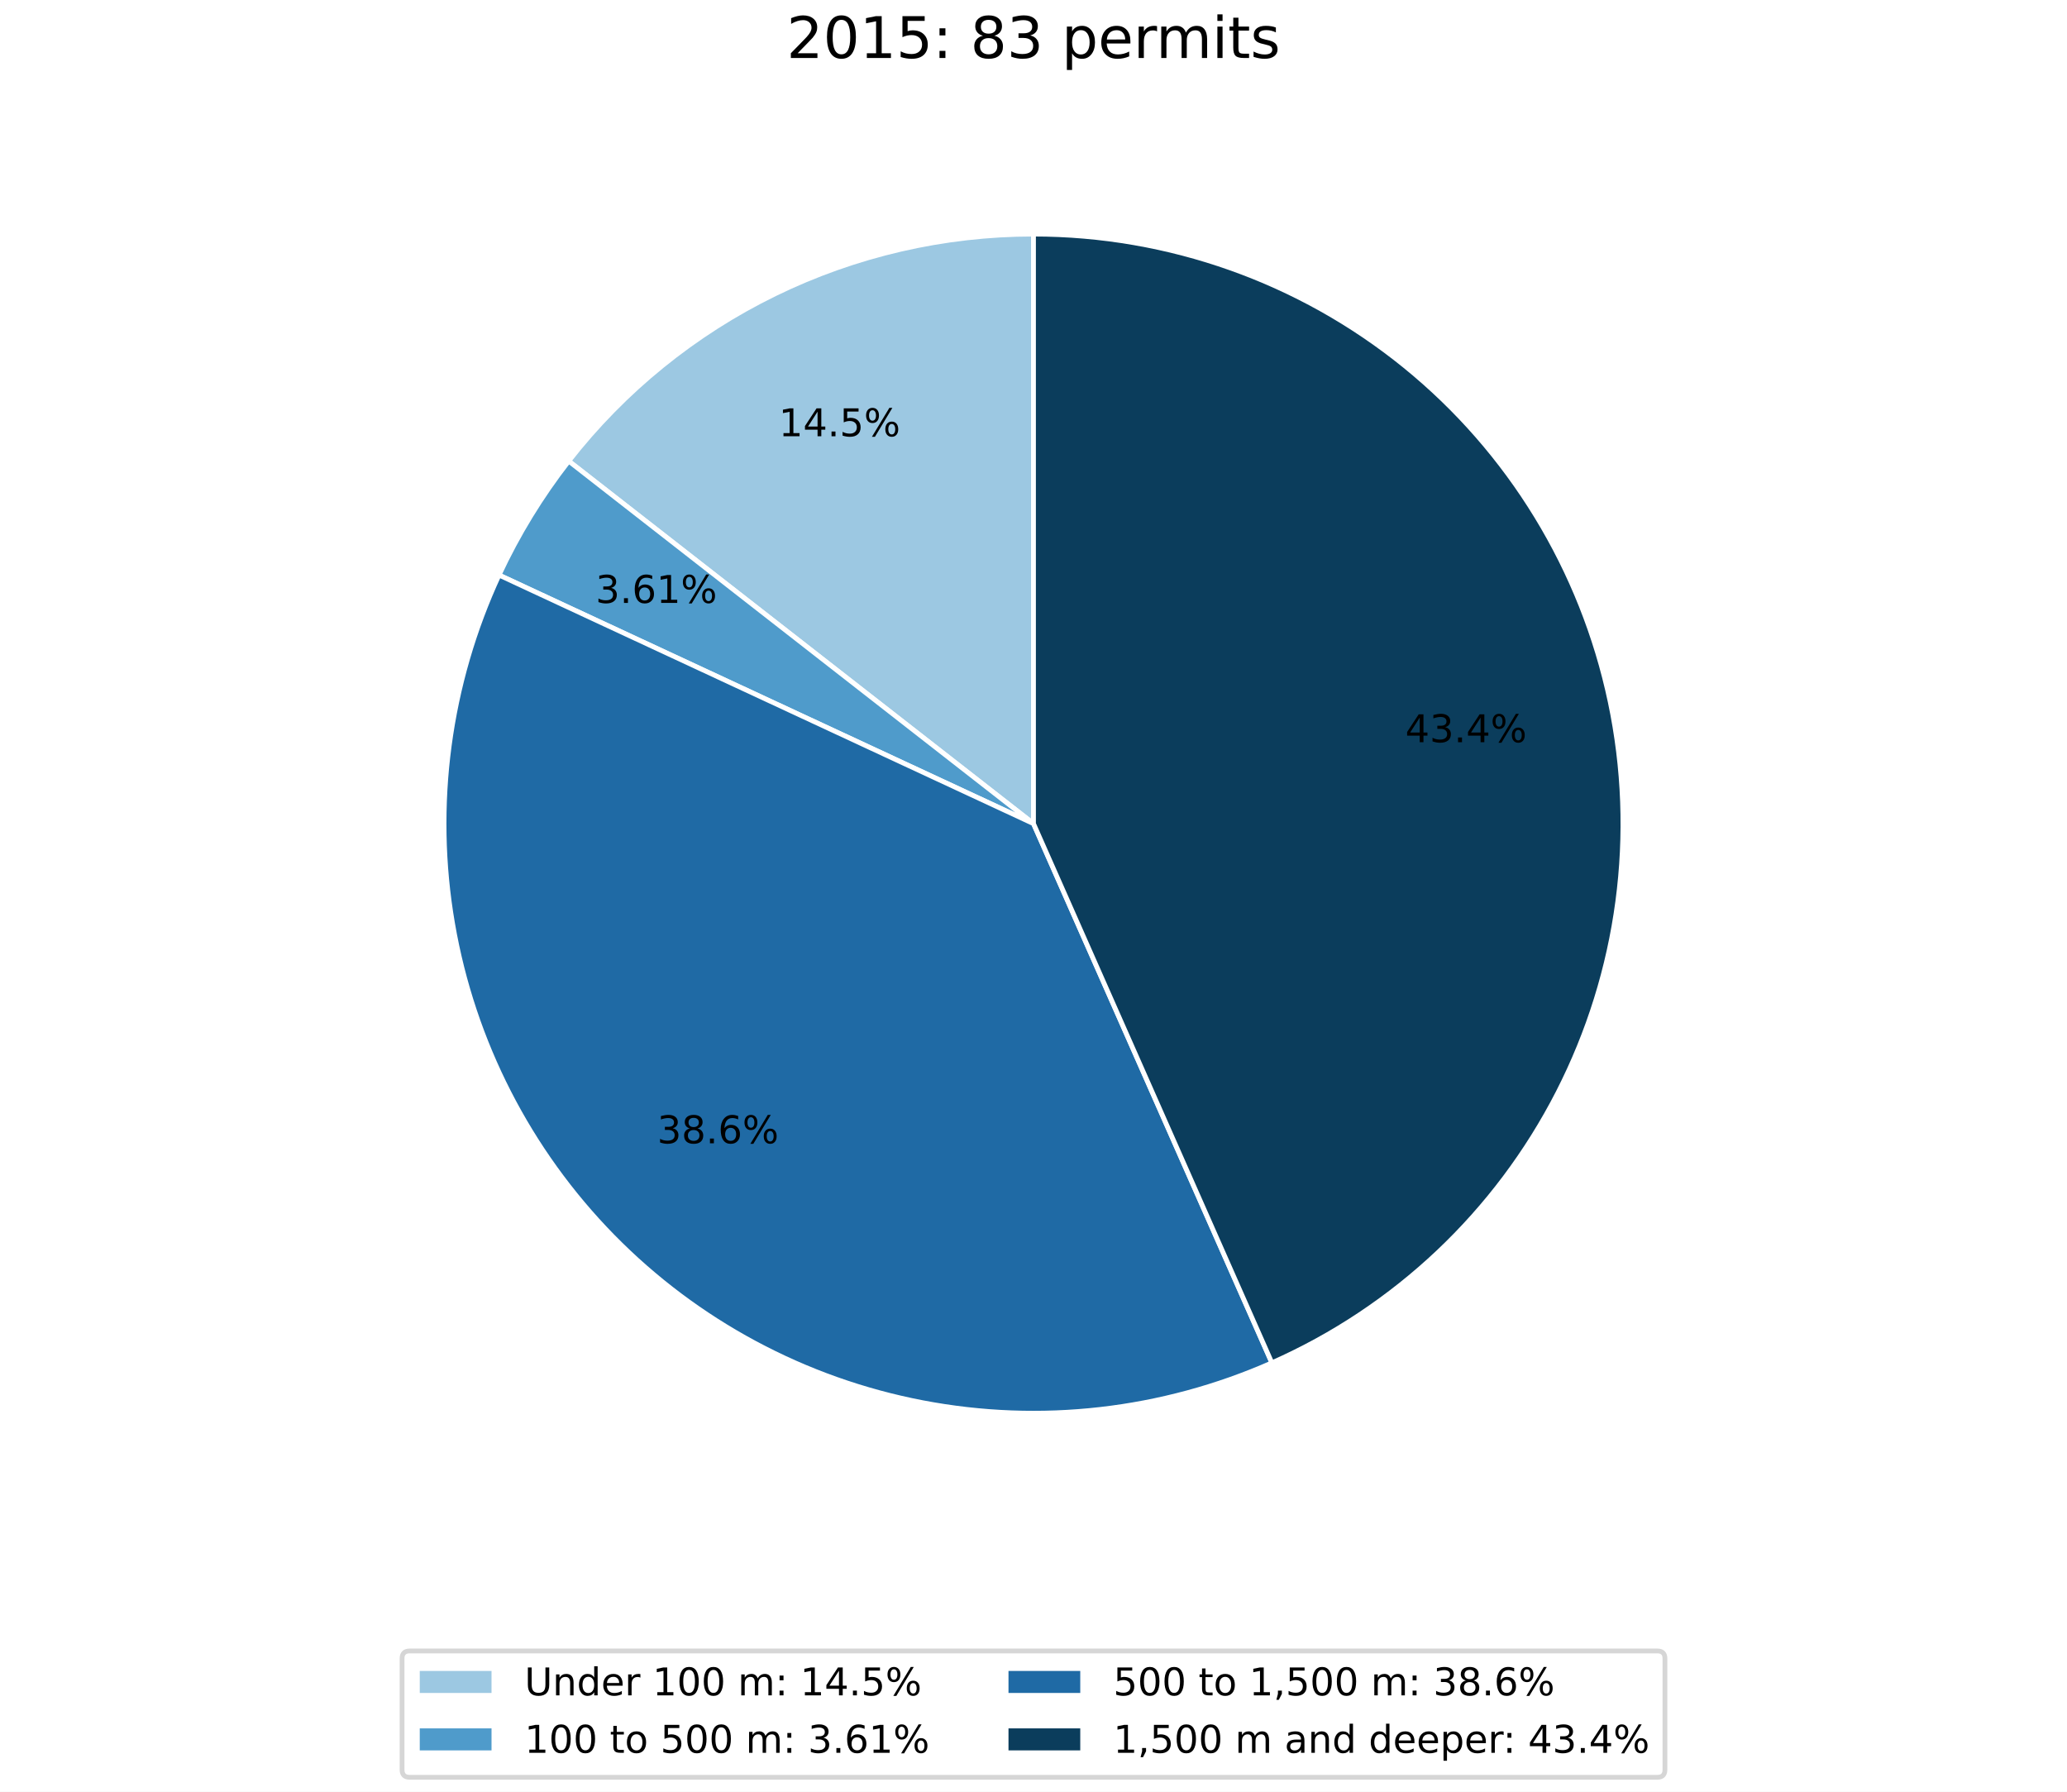
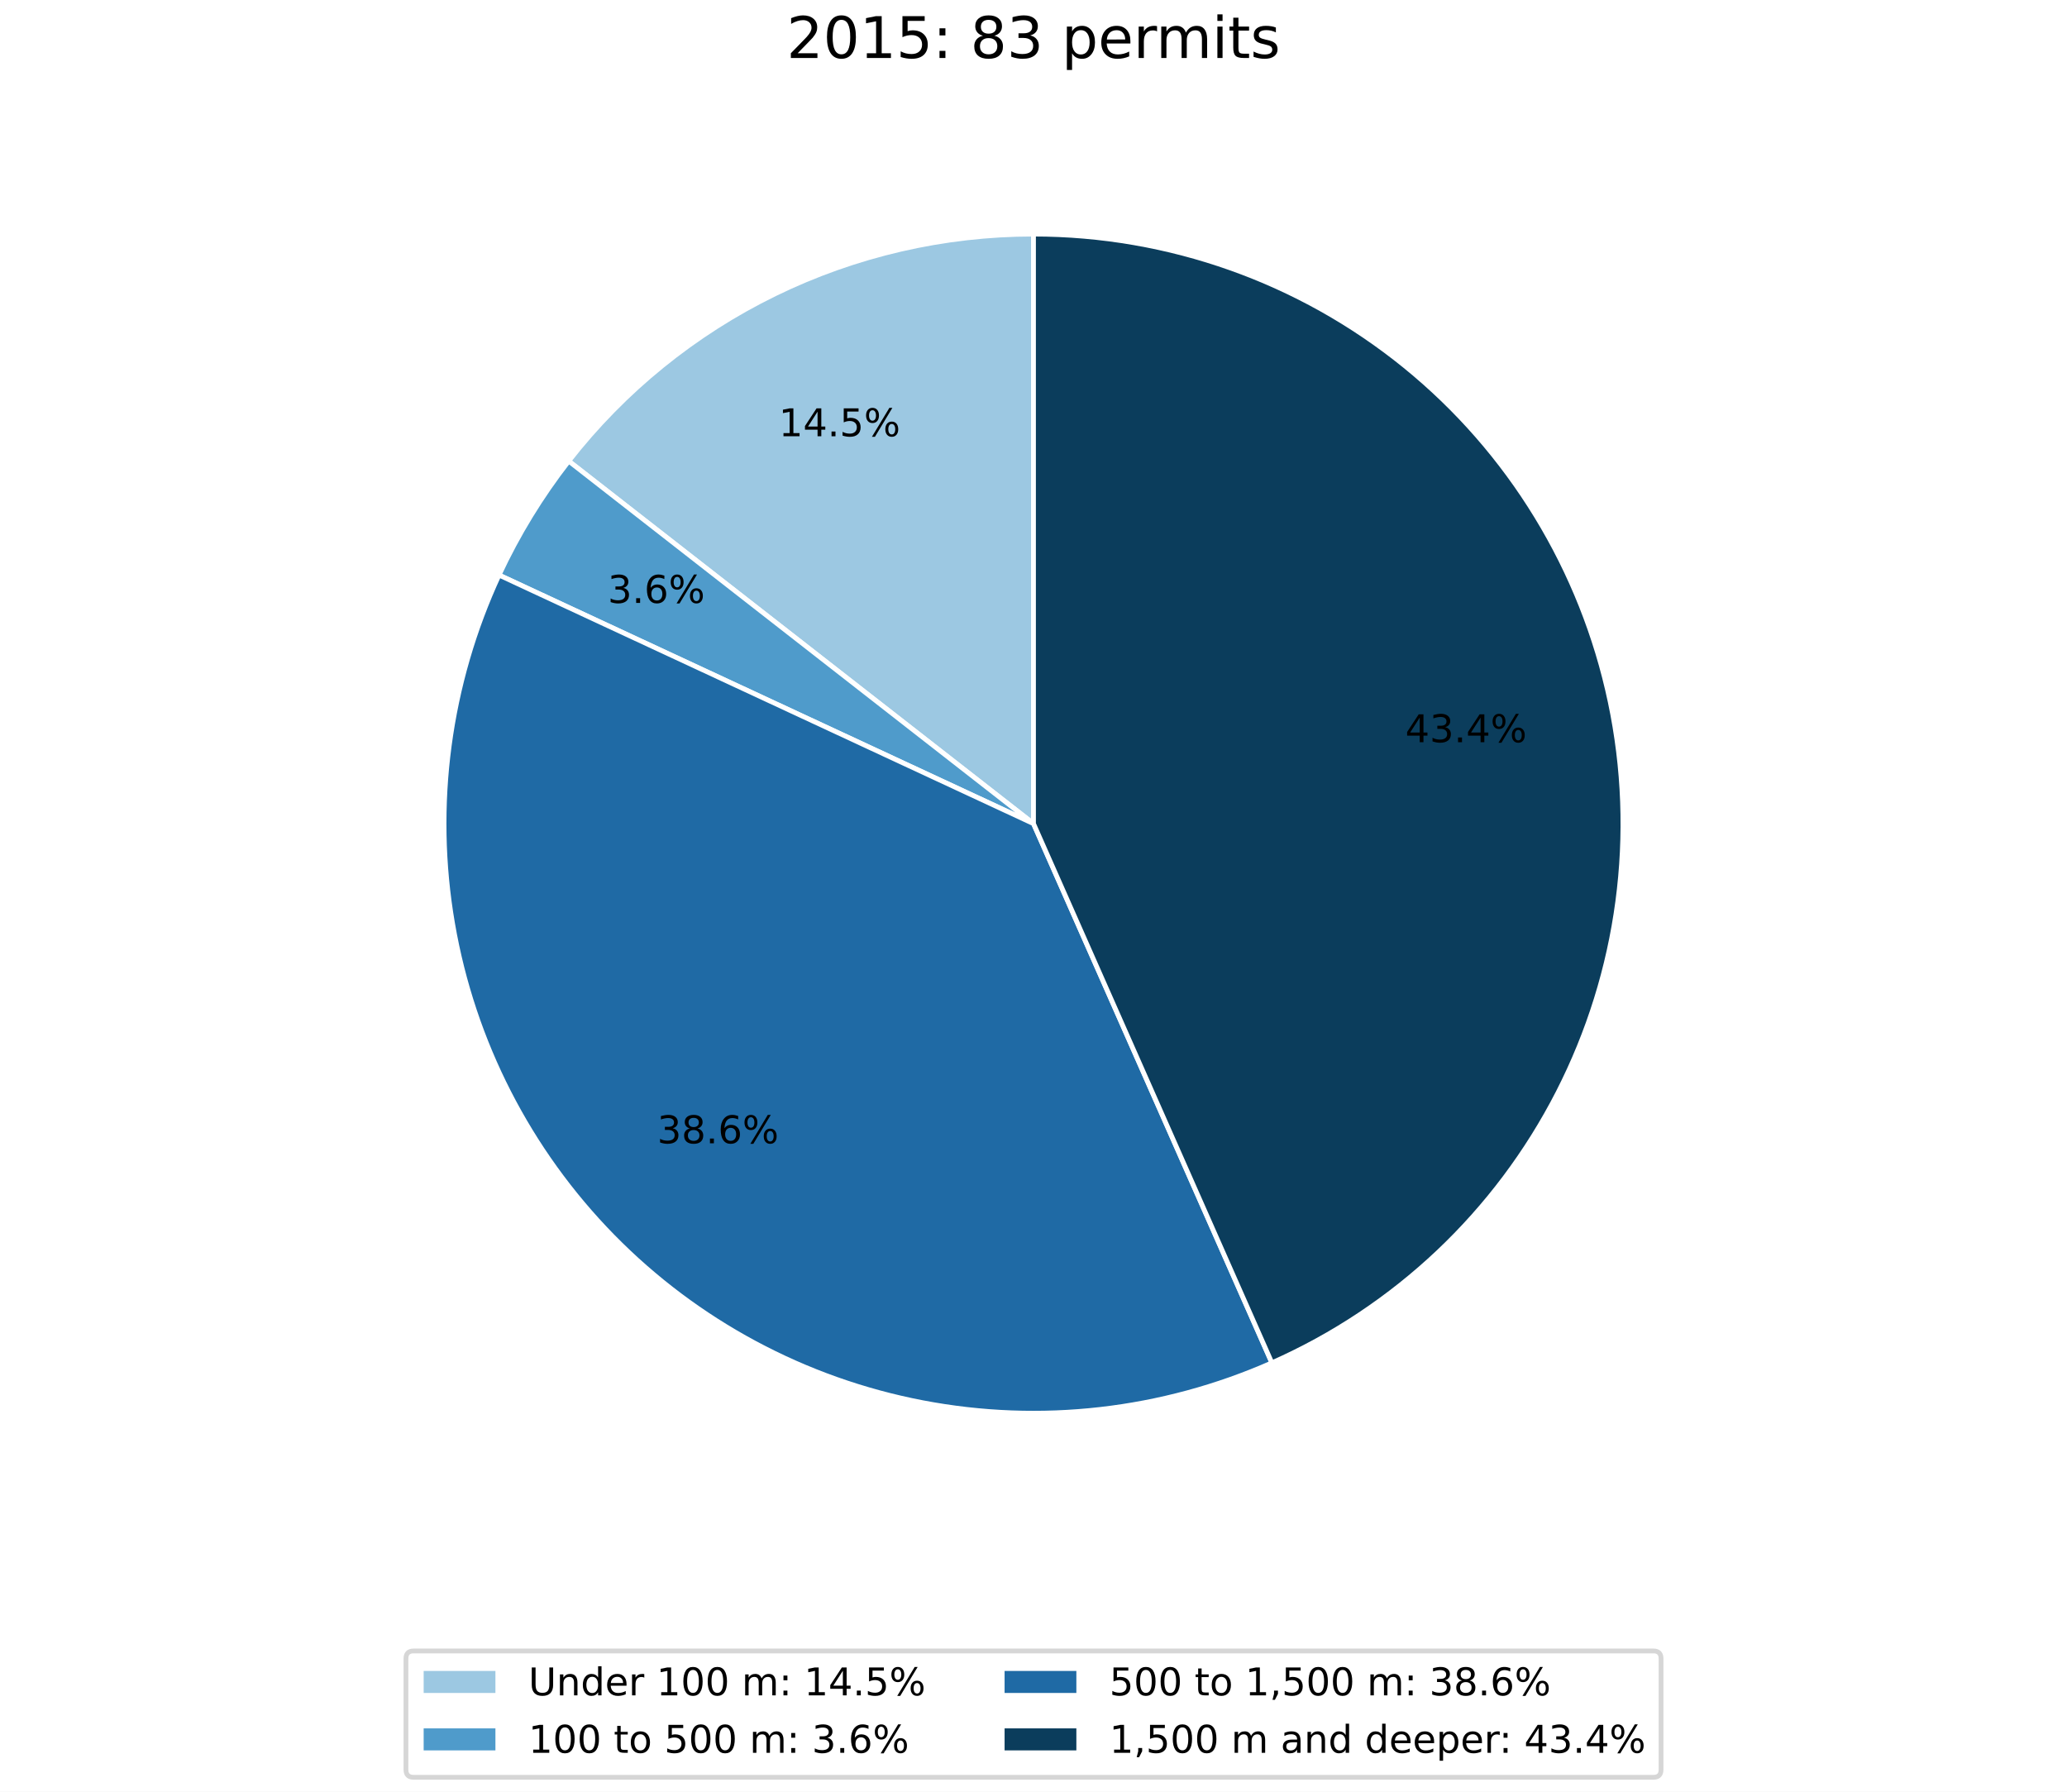
<svg xmlns="http://www.w3.org/2000/svg" xmlns:xlink="http://www.w3.org/1999/xlink" width="432pt" height="374.4pt" viewBox="0 0 432 374.4" version="1.1">
  <defs>
    <style type="text/css">*{stroke-linejoin: round; stroke-linecap: butt}</style>
  </defs>
  <g id="figure_1">
    <g id="patch_1">
      <path d="M 0 374.4 L 432 374.4 L 432 0 L 0 0 z " style="fill: #ffffff" />
    </g>
    <g id="axes_1">
      <g id="patch_2">
        <path d="M 216 48.917 C 197.268 48.917 178.781 53.189 161.948 61.408 C 145.116 69.627 130.377 81.577 118.857 96.348 L 216 172.112 z " style="fill: #9cc8e2; stroke: #ffffff; stroke-linejoin: miter" />
      </g>
      <g id="patch_3">
        <path d="M 118.857 96.348 C 115.989 100.025 113.331 103.863 110.898 107.843 C 108.465 111.822 106.259 115.936 104.292 120.165 L 216 172.112 z " style="fill: #4f9bcb; stroke: #ffffff; stroke-linejoin: miter" />
      </g>
      <g id="patch_4">
        <path d="M 104.292 120.165 C 93.726 142.887 90.34 168.3 94.587 192.995 C 98.835 217.69 110.517 240.511 128.067 258.397 C 145.617 276.282 168.214 288.394 192.824 293.108 C 217.434 297.822 242.907 294.917 265.824 284.783 L 216 172.112 z " style="fill: #1f6aa5; stroke: #ffffff; stroke-linejoin: miter" />
      </g>
      <g id="patch_5">
        <path d="M 265.824 284.783 C 291.657 273.36 312.791 253.392 325.662 228.25 C 338.533 203.107 342.373 174.287 336.535 146.651 C 330.698 119.015 315.529 94.21 293.59 76.421 C 271.65 58.631 244.246 48.917 216 48.917 L 216 172.112 z " style="fill: #0b3d5c; stroke: #ffffff; stroke-linejoin: miter" />
      </g>
      <g id="matplotlib.axis_1" />
      <g id="matplotlib.axis_2" />
      <g id="text_1">
        <g transform="translate(162.7543 91.16225) scale(0.08 -0.08)">
          <defs>
            <path id="DejaVuSans-14" d="M 794 531 L 1825 531 L 1825 4091 L 703 3866 L 703 4441 L 1819 4666 L 2450 4666 L 2450 531 L 3481 531 L 3481 0 L 794 0 L 794 531 z " transform="scale(0.015625)" />
            <path id="DejaVuSans-17" d="M 2419 4116 L 825 1625 L 2419 1625 L 2419 4116 z M 2253 4666 L 3047 4666 L 3047 1625 L 3713 1625 L 3713 1100 L 3047 1100 L 3047 0 L 2419 0 L 2419 1100 L 313 1100 L 313 1709 L 2253 4666 z " transform="scale(0.015625)" />
            <path id="DejaVuSans-11" d="M 684 794 L 1344 794 L 1344 0 L 684 0 L 684 794 z " transform="scale(0.015625)" />
            <path id="DejaVuSans-18" d="M 691 4666 L 3169 4666 L 3169 4134 L 1269 4134 L 1269 2991 Q 1406 3038 1543 3061 Q 1681 3084 1819 3084 Q 2600 3084 3056 2656 Q 3513 2228 3513 1497 Q 3513 744 3044 326 Q 2575 -91 1722 -91 Q 1428 -91 1123 -41 Q 819 9 494 109 L 494 744 Q 775 591 1075 516 Q 1375 441 1709 441 Q 2250 441 2565 725 Q 2881 1009 2881 1497 Q 2881 1984 2565 2268 Q 2250 2553 1709 2553 Q 1456 2553 1204 2497 Q 953 2441 691 2322 L 691 4666 z " transform="scale(0.015625)" />
            <path id="DejaVuSans-8" d="M 4653 2053 Q 4381 2053 4226 1822 Q 4072 1591 4072 1178 Q 4072 772 4226 539 Q 4381 306 4653 306 Q 4919 306 5073 539 Q 5228 772 5228 1178 Q 5228 1588 5073 1820 Q 4919 2053 4653 2053 z M 4653 2450 Q 5147 2450 5437 2106 Q 5728 1763 5728 1178 Q 5728 594 5436 251 Q 5144 -91 4653 -91 Q 4153 -91 3862 251 Q 3572 594 3572 1178 Q 3572 1766 3864 2108 Q 4156 2450 4653 2450 z M 1428 4353 Q 1159 4353 1004 4120 Q 850 3888 850 3481 Q 850 3069 1003 2837 Q 1156 2606 1428 2606 Q 1700 2606 1854 2837 Q 2009 3069 2009 3481 Q 2009 3884 1853 4118 Q 1697 4353 1428 4353 z M 4250 4750 L 4750 4750 L 1831 -91 L 1331 -91 L 4250 4750 z M 1428 4750 Q 1922 4750 2215 4408 Q 2509 4066 2509 3481 Q 2509 2891 2217 2550 Q 1925 2209 1428 2209 Q 931 2209 642 2551 Q 353 2894 353 3481 Q 353 4063 643 4406 Q 934 4750 1428 4750 z " transform="scale(0.015625)" />
          </defs>
          <use xlink:href="#DejaVuSans-14" />
          <use xlink:href="#DejaVuSans-17" transform="translate(63.625 0)" />
          <use xlink:href="#DejaVuSans-11" transform="translate(127.25 0)" />
          <use xlink:href="#DejaVuSans-18" transform="translate(159.0312 0)" />
          <use xlink:href="#DejaVuSans-8" transform="translate(222.6562 0)" />
        </g>
      </g>
      <g id="text_2">
-         <g transform="translate(124.4665 125.9882) scale(0.08 -0.08)">
+         <g transform="translate(127.0115 125.9882) scale(0.08 -0.08)">
          <defs>
            <path id="DejaVuSans-16" d="M 2597 2516 Q 3050 2419 3304 2112 Q 3559 1806 3559 1356 Q 3559 666 3084 287 Q 2609 -91 1734 -91 Q 1441 -91 1130 -33 Q 819 25 488 141 L 488 750 Q 750 597 1062 519 Q 1375 441 1716 441 Q 2309 441 2620 675 Q 2931 909 2931 1356 Q 2931 1769 2642 2001 Q 2353 2234 1838 2234 L 1294 2234 L 1294 2753 L 1863 2753 Q 2328 2753 2575 2939 Q 2822 3125 2822 3475 Q 2822 3834 2567 4026 Q 2313 4219 1838 4219 Q 1578 4219 1281 4162 Q 984 4106 628 3988 L 628 4550 Q 988 4650 1302 4700 Q 1616 4750 1894 4750 Q 2613 4750 3031 4423 Q 3450 4097 3450 3541 Q 3450 3153 3228 2886 Q 3006 2619 2597 2516 z " transform="scale(0.015625)" />
            <path id="DejaVuSans-19" d="M 2113 2584 Q 1688 2584 1439 2293 Q 1191 2003 1191 1497 Q 1191 994 1439 701 Q 1688 409 2113 409 Q 2538 409 2786 701 Q 3034 994 3034 1497 Q 3034 2003 2786 2293 Q 2538 2584 2113 2584 z M 3366 4563 L 3366 3988 Q 3128 4100 2886 4159 Q 2644 4219 2406 4219 Q 1781 4219 1451 3797 Q 1122 3375 1075 2522 Q 1259 2794 1537 2939 Q 1816 3084 2150 3084 Q 2853 3084 3261 2657 Q 3669 2231 3669 1497 Q 3669 778 3244 343 Q 2819 -91 2113 -91 Q 1303 -91 875 529 Q 447 1150 447 2328 Q 447 3434 972 4092 Q 1497 4750 2381 4750 Q 2619 4750 2861 4703 Q 3103 4656 3366 4563 z " transform="scale(0.015625)" />
          </defs>
          <use xlink:href="#DejaVuSans-16" />
          <use xlink:href="#DejaVuSans-11" transform="translate(63.625 0)" />
          <use xlink:href="#DejaVuSans-19" transform="translate(95.40625 0)" />
-           <use xlink:href="#DejaVuSans-14" transform="translate(159.0312 0)" />
-           <use xlink:href="#DejaVuSans-8" transform="translate(222.6562 0)" />
+           <use xlink:href="#DejaVuSans-8" transform="translate(159.0312 0)" />
        </g>
      </g>
      <g id="text_3">
        <g transform="translate(137.3437 238.9036) scale(0.08 -0.08)">
          <defs>
            <path id="DejaVuSans-1b" d="M 2034 2216 Q 1584 2216 1326 1975 Q 1069 1734 1069 1313 Q 1069 891 1326 650 Q 1584 409 2034 409 Q 2484 409 2743 651 Q 3003 894 3003 1313 Q 3003 1734 2745 1975 Q 2488 2216 2034 2216 z M 1403 2484 Q 997 2584 770 2862 Q 544 3141 544 3541 Q 544 4100 942 4425 Q 1341 4750 2034 4750 Q 2731 4750 3128 4425 Q 3525 4100 3525 3541 Q 3525 3141 3298 2862 Q 3072 2584 2669 2484 Q 3125 2378 3379 2068 Q 3634 1759 3634 1313 Q 3634 634 3220 271 Q 2806 -91 2034 -91 Q 1263 -91 848 271 Q 434 634 434 1313 Q 434 1759 690 2068 Q 947 2378 1403 2484 z M 1172 3481 Q 1172 3119 1398 2916 Q 1625 2713 2034 2713 Q 2441 2713 2670 2916 Q 2900 3119 2900 3481 Q 2900 3844 2670 4047 Q 2441 4250 2034 4250 Q 1625 4250 1398 4047 Q 1172 3844 1172 3481 z " transform="scale(0.015625)" />
          </defs>
          <use xlink:href="#DejaVuSans-16" />
          <use xlink:href="#DejaVuSans-1b" transform="translate(63.625 0)" />
          <use xlink:href="#DejaVuSans-11" transform="translate(127.25 0)" />
          <use xlink:href="#DejaVuSans-19" transform="translate(159.0312 0)" />
          <use xlink:href="#DejaVuSans-8" transform="translate(222.6562 0)" />
        </g>
      </g>
      <g id="text_4">
        <g transform="translate(293.6947 155.0943) scale(0.08 -0.08)">
          <use xlink:href="#DejaVuSans-17" />
          <use xlink:href="#DejaVuSans-16" transform="translate(63.625 0)" />
          <use xlink:href="#DejaVuSans-11" transform="translate(127.25 0)" />
          <use xlink:href="#DejaVuSans-17" transform="translate(159.0312 0)" />
          <use xlink:href="#DejaVuSans-8" transform="translate(222.6562 0)" />
        </g>
      </g>
      <g id="text_5">
        <g transform="translate(164.4084 12.11837) scale(0.12 -0.12)">
          <defs>
            <path id="DejaVuSans-15" d="M 1228 531 L 3431 531 L 3431 0 L 469 0 L 469 531 Q 828 903 1448 1529 Q 2069 2156 2228 2338 Q 2531 2678 2651 2914 Q 2772 3150 2772 3378 Q 2772 3750 2511 3984 Q 2250 4219 1831 4219 Q 1534 4219 1204 4116 Q 875 4013 500 3803 L 500 4441 Q 881 4594 1212 4672 Q 1544 4750 1819 4750 Q 2544 4750 2975 4387 Q 3406 4025 3406 3419 Q 3406 3131 3298 2873 Q 3191 2616 2906 2266 Q 2828 2175 2409 1742 Q 1991 1309 1228 531 z " transform="scale(0.015625)" />
            <path id="DejaVuSans-13" d="M 2034 4250 Q 1547 4250 1301 3770 Q 1056 3291 1056 2328 Q 1056 1369 1301 889 Q 1547 409 2034 409 Q 2525 409 2770 889 Q 3016 1369 3016 2328 Q 3016 3291 2770 3770 Q 2525 4250 2034 4250 z M 2034 4750 Q 2819 4750 3233 4129 Q 3647 3509 3647 2328 Q 3647 1150 3233 529 Q 2819 -91 2034 -91 Q 1250 -91 836 529 Q 422 1150 422 2328 Q 422 3509 836 4129 Q 1250 4750 2034 4750 z " transform="scale(0.015625)" />
            <path id="DejaVuSans-1d" d="M 750 794 L 1409 794 L 1409 0 L 750 0 L 750 794 z M 750 3309 L 1409 3309 L 1409 2516 L 750 2516 L 750 3309 z " transform="scale(0.015625)" />
            <path id="DejaVuSans-3" transform="scale(0.015625)" />
            <path id="DejaVuSans-53" d="M 1159 525 L 1159 -1331 L 581 -1331 L 581 3500 L 1159 3500 L 1159 2969 Q 1341 3281 1617 3432 Q 1894 3584 2278 3584 Q 2916 3584 3314 3078 Q 3713 2572 3713 1747 Q 3713 922 3314 415 Q 2916 -91 2278 -91 Q 1894 -91 1617 61 Q 1341 213 1159 525 z M 3116 1747 Q 3116 2381 2855 2742 Q 2594 3103 2138 3103 Q 1681 3103 1420 2742 Q 1159 2381 1159 1747 Q 1159 1113 1420 752 Q 1681 391 2138 391 Q 2594 391 2855 752 Q 3116 1113 3116 1747 z " transform="scale(0.015625)" />
            <path id="DejaVuSans-48" d="M 3597 1894 L 3597 1613 L 953 1613 Q 991 1019 1311 708 Q 1631 397 2203 397 Q 2534 397 2845 478 Q 3156 559 3463 722 L 3463 178 Q 3153 47 2828 -22 Q 2503 -91 2169 -91 Q 1331 -91 842 396 Q 353 884 353 1716 Q 353 2575 817 3079 Q 1281 3584 2069 3584 Q 2775 3584 3186 3129 Q 3597 2675 3597 1894 z M 3022 2063 Q 3016 2534 2758 2815 Q 2500 3097 2075 3097 Q 1594 3097 1305 2825 Q 1016 2553 972 2059 L 3022 2063 z " transform="scale(0.015625)" />
            <path id="DejaVuSans-55" d="M 2631 2963 Q 2534 3019 2420 3045 Q 2306 3072 2169 3072 Q 1681 3072 1420 2755 Q 1159 2438 1159 1844 L 1159 0 L 581 0 L 581 3500 L 1159 3500 L 1159 2956 Q 1341 3275 1631 3429 Q 1922 3584 2338 3584 Q 2397 3584 2469 3576 Q 2541 3569 2628 3553 L 2631 2963 z " transform="scale(0.015625)" />
            <path id="DejaVuSans-50" d="M 3328 2828 Q 3544 3216 3844 3400 Q 4144 3584 4550 3584 Q 5097 3584 5394 3201 Q 5691 2819 5691 2113 L 5691 0 L 5113 0 L 5113 2094 Q 5113 2597 4934 2840 Q 4756 3084 4391 3084 Q 3944 3084 3684 2787 Q 3425 2491 3425 1978 L 3425 0 L 2847 0 L 2847 2094 Q 2847 2600 2669 2842 Q 2491 3084 2119 3084 Q 1678 3084 1418 2786 Q 1159 2488 1159 1978 L 1159 0 L 581 0 L 581 3500 L 1159 3500 L 1159 2956 Q 1356 3278 1631 3431 Q 1906 3584 2284 3584 Q 2666 3584 2933 3390 Q 3200 3197 3328 2828 z " transform="scale(0.015625)" />
            <path id="DejaVuSans-4c" d="M 603 3500 L 1178 3500 L 1178 0 L 603 0 L 603 3500 z M 603 4863 L 1178 4863 L 1178 4134 L 603 4134 L 603 4863 z " transform="scale(0.015625)" />
            <path id="DejaVuSans-57" d="M 1172 4494 L 1172 3500 L 2356 3500 L 2356 3053 L 1172 3053 L 1172 1153 Q 1172 725 1289 603 Q 1406 481 1766 481 L 2356 481 L 2356 0 L 1766 0 Q 1100 0 847 248 Q 594 497 594 1153 L 594 3053 L 172 3053 L 172 3500 L 594 3500 L 594 4494 L 1172 4494 z " transform="scale(0.015625)" />
            <path id="DejaVuSans-56" d="M 2834 3397 L 2834 2853 Q 2591 2978 2328 3040 Q 2066 3103 1784 3103 Q 1356 3103 1142 2972 Q 928 2841 928 2578 Q 928 2378 1081 2264 Q 1234 2150 1697 2047 L 1894 2003 Q 2506 1872 2764 1633 Q 3022 1394 3022 966 Q 3022 478 2636 193 Q 2250 -91 1575 -91 Q 1294 -91 989 -36 Q 684 19 347 128 L 347 722 Q 666 556 975 473 Q 1284 391 1588 391 Q 1994 391 2212 530 Q 2431 669 2431 922 Q 2431 1156 2273 1281 Q 2116 1406 1581 1522 L 1381 1569 Q 847 1681 609 1914 Q 372 2147 372 2553 Q 372 3047 722 3315 Q 1072 3584 1716 3584 Q 2034 3584 2315 3537 Q 2597 3491 2834 3397 z " transform="scale(0.015625)" />
          </defs>
          <use xlink:href="#DejaVuSans-15" />
          <use xlink:href="#DejaVuSans-13" transform="translate(63.625 0)" />
          <use xlink:href="#DejaVuSans-14" transform="translate(127.25 0)" />
          <use xlink:href="#DejaVuSans-18" transform="translate(190.875 0)" />
          <use xlink:href="#DejaVuSans-1d" transform="translate(254.5 0)" />
          <use xlink:href="#DejaVuSans-3" transform="translate(288.1875 0)" />
          <use xlink:href="#DejaVuSans-1b" transform="translate(319.9688 0)" />
          <use xlink:href="#DejaVuSans-16" transform="translate(383.5938 0)" />
          <use xlink:href="#DejaVuSans-3" transform="translate(447.2188 0)" />
          <use xlink:href="#DejaVuSans-53" transform="translate(479 0)" />
          <use xlink:href="#DejaVuSans-48" transform="translate(542.4844 0)" />
          <use xlink:href="#DejaVuSans-55" transform="translate(604.0156 0)" />
          <use xlink:href="#DejaVuSans-50" transform="translate(643.375 0)" />
          <use xlink:href="#DejaVuSans-4c" transform="translate(740.7812 0)" />
          <use xlink:href="#DejaVuSans-57" transform="translate(768.5625 0)" />
          <use xlink:href="#DejaVuSans-56" transform="translate(807.7656 0)" />
        </g>
      </g>
      <g id="legend_1">
        <g id="patch_6">
-           <path d="M 85.629 371.385 L 346.371 371.385 Q 347.971 371.385 347.971 369.785 L 347.971 346.583 Q 347.971 344.983 346.371 344.983 L 85.629 344.983 Q 84.029 344.983 84.029 346.583 L 84.029 369.785 Q 84.029 371.385 85.629 371.385 z " style="fill: #ffffff; opacity: 0.8; stroke: #cccccc; stroke-linejoin: miter" />
+           <path d="M 86.444 371.385 L 345.556 371.385 Q 347.156 371.385 347.156 369.785 L 347.156 346.583 Q 347.156 344.983 345.556 344.983 L 86.444 344.983 Q 84.844 344.983 84.844 346.583 L 84.844 369.785 Q 84.844 371.385 86.444 371.385 z " style="fill: #ffffff; opacity: 0.8; stroke: #cccccc; stroke-linejoin: miter" />
        </g>
        <g id="patch_7">
-           <path d="M 87.229 354.262 L 103.229 354.262 L 103.229 348.662 L 87.229 348.662 z " style="fill: #9cc8e2; stroke: #ffffff; stroke-linejoin: miter" />
+           <path d="M 88.044 354.262 L 104.044 354.262 L 104.044 348.662 L 88.044 348.662 z " style="fill: #9cc8e2; stroke: #ffffff; stroke-linejoin: miter" />
        </g>
        <g id="text_6">
-           <g transform="translate(109.6294 354.2622) scale(0.08 -0.08)">
+           <g transform="translate(110.4437 354.2622) scale(0.08 -0.08)">
            <defs>
              <path id="DejaVuSans-38" d="M 556 4666 L 1191 4666 L 1191 1831 Q 1191 1081 1462 751 Q 1734 422 2344 422 Q 2950 422 3222 751 Q 3494 1081 3494 1831 L 3494 4666 L 4128 4666 L 4128 1753 Q 4128 841 3676 375 Q 3225 -91 2344 -91 Q 1459 -91 1007 375 Q 556 841 556 1753 L 556 4666 z " transform="scale(0.015625)" />
              <path id="DejaVuSans-51" d="M 3513 2113 L 3513 0 L 2938 0 L 2938 2094 Q 2938 2591 2744 2837 Q 2550 3084 2163 3084 Q 1697 3084 1428 2787 Q 1159 2491 1159 1978 L 1159 0 L 581 0 L 581 3500 L 1159 3500 L 1159 2956 Q 1366 3272 1645 3428 Q 1925 3584 2291 3584 Q 2894 3584 3203 3211 Q 3513 2838 3513 2113 z " transform="scale(0.015625)" />
              <path id="DejaVuSans-47" d="M 2906 2969 L 2906 4863 L 3481 4863 L 3481 0 L 2906 0 L 2906 525 Q 2725 213 2448 61 Q 2172 -91 1784 -91 Q 1150 -91 751 415 Q 353 922 353 1747 Q 353 2572 751 3078 Q 1150 3584 1784 3584 Q 2172 3584 2448 3432 Q 2725 3281 2906 2969 z M 947 1747 Q 947 1113 1208 752 Q 1469 391 1925 391 Q 2381 391 2643 752 Q 2906 1113 2906 1747 Q 2906 2381 2643 2742 Q 2381 3103 1925 3103 Q 1469 3103 1208 2742 Q 947 2381 947 1747 z " transform="scale(0.015625)" />
            </defs>
            <use xlink:href="#DejaVuSans-38" />
            <use xlink:href="#DejaVuSans-51" transform="translate(73.1875 0)" />
            <use xlink:href="#DejaVuSans-47" transform="translate(136.5625 0)" />
            <use xlink:href="#DejaVuSans-48" transform="translate(200.0469 0)" />
            <use xlink:href="#DejaVuSans-55" transform="translate(261.5781 0)" />
            <use xlink:href="#DejaVuSans-3" transform="translate(302.6875 0)" />
            <use xlink:href="#DejaVuSans-14" transform="translate(334.4688 0)" />
            <use xlink:href="#DejaVuSans-13" transform="translate(398.0938 0)" />
            <use xlink:href="#DejaVuSans-13" transform="translate(461.7188 0)" />
            <use xlink:href="#DejaVuSans-3" transform="translate(525.3438 0)" />
            <use xlink:href="#DejaVuSans-50" transform="translate(557.125 0)" />
            <use xlink:href="#DejaVuSans-1d" transform="translate(654.5312 0)" />
            <use xlink:href="#DejaVuSans-3" transform="translate(688.2188 0)" />
            <use xlink:href="#DejaVuSans-14" transform="translate(720 0)" />
            <use xlink:href="#DejaVuSans-17" transform="translate(783.625 0)" />
            <use xlink:href="#DejaVuSans-11" transform="translate(847.25 0)" />
            <use xlink:href="#DejaVuSans-18" transform="translate(879.0312 0)" />
            <use xlink:href="#DejaVuSans-8" transform="translate(942.6562 0)" />
          </g>
        </g>
        <g id="patch_8">
-           <path d="M 87.229 366.263 L 103.229 366.263 L 103.229 360.663 L 87.229 360.663 z " style="fill: #4f9bcb; stroke: #ffffff; stroke-linejoin: miter" />
+           <path d="M 88.044 366.263 L 104.044 366.263 L 104.044 360.663 L 88.044 360.663 z " style="fill: #4f9bcb; stroke: #ffffff; stroke-linejoin: miter" />
        </g>
        <g id="text_7">
-           <g transform="translate(109.6294 366.2629) scale(0.08 -0.08)">
+           <g transform="translate(110.4437 366.2629) scale(0.08 -0.08)">
            <defs>
              <path id="DejaVuSans-52" d="M 1959 3097 Q 1497 3097 1228 2736 Q 959 2375 959 1747 Q 959 1119 1226 758 Q 1494 397 1959 397 Q 2419 397 2687 759 Q 2956 1122 2956 1747 Q 2956 2369 2687 2733 Q 2419 3097 1959 3097 z M 1959 3584 Q 2709 3584 3137 3096 Q 3566 2609 3566 1747 Q 3566 888 3137 398 Q 2709 -91 1959 -91 Q 1206 -91 779 398 Q 353 888 353 1747 Q 353 2609 779 3096 Q 1206 3584 1959 3584 z " transform="scale(0.015625)" />
            </defs>
            <use xlink:href="#DejaVuSans-14" />
            <use xlink:href="#DejaVuSans-13" transform="translate(63.625 0)" />
            <use xlink:href="#DejaVuSans-13" transform="translate(127.25 0)" />
            <use xlink:href="#DejaVuSans-3" transform="translate(190.875 0)" />
            <use xlink:href="#DejaVuSans-57" transform="translate(222.6562 0)" />
            <use xlink:href="#DejaVuSans-52" transform="translate(261.8594 0)" />
            <use xlink:href="#DejaVuSans-3" transform="translate(323.0469 0)" />
            <use xlink:href="#DejaVuSans-18" transform="translate(354.8281 0)" />
            <use xlink:href="#DejaVuSans-13" transform="translate(418.4531 0)" />
            <use xlink:href="#DejaVuSans-13" transform="translate(482.0781 0)" />
            <use xlink:href="#DejaVuSans-3" transform="translate(545.7031 0)" />
            <use xlink:href="#DejaVuSans-50" transform="translate(577.4844 0)" />
            <use xlink:href="#DejaVuSans-1d" transform="translate(674.8906 0)" />
            <use xlink:href="#DejaVuSans-3" transform="translate(708.5781 0)" />
            <use xlink:href="#DejaVuSans-16" transform="translate(740.3594 0)" />
            <use xlink:href="#DejaVuSans-11" transform="translate(803.9844 0)" />
            <use xlink:href="#DejaVuSans-19" transform="translate(835.7656 0)" />
-             <use xlink:href="#DejaVuSans-14" transform="translate(899.3906 0)" />
-             <use xlink:href="#DejaVuSans-8" transform="translate(963.0156 0)" />
+             <use xlink:href="#DejaVuSans-8" transform="translate(899.3906 0)" />
          </g>
        </g>
        <g id="patch_9">
-           <path d="M 210.272 354.262 L 226.272 354.262 L 226.272 348.662 L 210.272 348.662 z " style="fill: #1f6aa5; stroke: #ffffff; stroke-linejoin: miter" />
+           <path d="M 209.458 354.262 L 225.458 354.262 L 225.458 348.662 L 209.458 348.662 z " style="fill: #1f6aa5; stroke: #ffffff; stroke-linejoin: miter" />
        </g>
        <g id="text_8">
-           <g transform="translate(232.6719 354.2622) scale(0.08 -0.08)">
+           <g transform="translate(231.8575 354.2622) scale(0.08 -0.08)">
            <defs>
              <path id="DejaVuSans-f" d="M 750 794 L 1409 794 L 1409 256 L 897 -744 L 494 -744 L 750 256 L 750 794 z " transform="scale(0.015625)" />
            </defs>
            <use xlink:href="#DejaVuSans-18" />
            <use xlink:href="#DejaVuSans-13" transform="translate(63.625 0)" />
            <use xlink:href="#DejaVuSans-13" transform="translate(127.25 0)" />
            <use xlink:href="#DejaVuSans-3" transform="translate(190.875 0)" />
            <use xlink:href="#DejaVuSans-57" transform="translate(222.6562 0)" />
            <use xlink:href="#DejaVuSans-52" transform="translate(261.8594 0)" />
            <use xlink:href="#DejaVuSans-3" transform="translate(323.0469 0)" />
            <use xlink:href="#DejaVuSans-14" transform="translate(354.8281 0)" />
            <use xlink:href="#DejaVuSans-f" transform="translate(418.4531 0)" />
            <use xlink:href="#DejaVuSans-18" transform="translate(450.2344 0)" />
            <use xlink:href="#DejaVuSans-13" transform="translate(513.8594 0)" />
            <use xlink:href="#DejaVuSans-13" transform="translate(577.4844 0)" />
            <use xlink:href="#DejaVuSans-3" transform="translate(641.1094 0)" />
            <use xlink:href="#DejaVuSans-50" transform="translate(672.8906 0)" />
            <use xlink:href="#DejaVuSans-1d" transform="translate(770.2969 0)" />
            <use xlink:href="#DejaVuSans-3" transform="translate(803.9844 0)" />
            <use xlink:href="#DejaVuSans-16" transform="translate(835.7656 0)" />
            <use xlink:href="#DejaVuSans-1b" transform="translate(899.3906 0)" />
            <use xlink:href="#DejaVuSans-11" transform="translate(963.0156 0)" />
            <use xlink:href="#DejaVuSans-19" transform="translate(994.7969 0)" />
            <use xlink:href="#DejaVuSans-8" transform="translate(1058.422 0)" />
          </g>
        </g>
        <g id="patch_10">
-           <path d="M 210.272 366.263 L 226.272 366.263 L 226.272 360.663 L 210.272 360.663 z " style="fill: #0b3d5c; stroke: #ffffff; stroke-linejoin: miter" />
+           <path d="M 209.458 366.263 L 225.458 366.263 L 225.458 360.663 L 209.458 360.663 z " style="fill: #0b3d5c; stroke: #ffffff; stroke-linejoin: miter" />
        </g>
        <g id="text_9">
-           <g transform="translate(232.6719 366.2629) scale(0.08 -0.08)">
+           <g transform="translate(231.8575 366.2629) scale(0.08 -0.08)">
            <defs>
              <path id="DejaVuSans-44" d="M 2194 1759 Q 1497 1759 1228 1600 Q 959 1441 959 1056 Q 959 750 1161 570 Q 1363 391 1709 391 Q 2188 391 2477 730 Q 2766 1069 2766 1631 L 2766 1759 L 2194 1759 z M 3341 1997 L 3341 0 L 2766 0 L 2766 531 Q 2569 213 2275 61 Q 1981 -91 1556 -91 Q 1019 -91 701 211 Q 384 513 384 1019 Q 384 1609 779 1909 Q 1175 2209 1959 2209 L 2766 2209 L 2766 2266 Q 2766 2663 2505 2880 Q 2244 3097 1772 3097 Q 1472 3097 1187 3025 Q 903 2953 641 2809 L 641 3341 Q 956 3463 1253 3523 Q 1550 3584 1831 3584 Q 2591 3584 2966 3190 Q 3341 2797 3341 1997 z " transform="scale(0.015625)" />
            </defs>
            <use xlink:href="#DejaVuSans-14" />
            <use xlink:href="#DejaVuSans-f" transform="translate(63.625 0)" />
            <use xlink:href="#DejaVuSans-18" transform="translate(95.40625 0)" />
            <use xlink:href="#DejaVuSans-13" transform="translate(159.0312 0)" />
            <use xlink:href="#DejaVuSans-13" transform="translate(222.6562 0)" />
            <use xlink:href="#DejaVuSans-3" transform="translate(286.2812 0)" />
            <use xlink:href="#DejaVuSans-50" transform="translate(318.0625 0)" />
            <use xlink:href="#DejaVuSans-3" transform="translate(415.4688 0)" />
            <use xlink:href="#DejaVuSans-44" transform="translate(447.25 0)" />
            <use xlink:href="#DejaVuSans-51" transform="translate(508.5312 0)" />
            <use xlink:href="#DejaVuSans-47" transform="translate(571.9062 0)" />
            <use xlink:href="#DejaVuSans-3" transform="translate(635.3906 0)" />
            <use xlink:href="#DejaVuSans-47" transform="translate(667.1719 0)" />
            <use xlink:href="#DejaVuSans-48" transform="translate(730.6562 0)" />
            <use xlink:href="#DejaVuSans-48" transform="translate(792.1875 0)" />
            <use xlink:href="#DejaVuSans-53" transform="translate(853.7188 0)" />
            <use xlink:href="#DejaVuSans-48" transform="translate(917.2031 0)" />
            <use xlink:href="#DejaVuSans-55" transform="translate(978.7344 0)" />
            <use xlink:href="#DejaVuSans-1d" transform="translate(1018.094 0)" />
            <use xlink:href="#DejaVuSans-3" transform="translate(1051.781 0)" />
            <use xlink:href="#DejaVuSans-17" transform="translate(1083.562 0)" />
            <use xlink:href="#DejaVuSans-16" transform="translate(1147.188 0)" />
            <use xlink:href="#DejaVuSans-11" transform="translate(1210.812 0)" />
            <use xlink:href="#DejaVuSans-17" transform="translate(1242.594 0)" />
            <use xlink:href="#DejaVuSans-8" transform="translate(1306.219 0)" />
          </g>
        </g>
      </g>
    </g>
  </g>
</svg>
